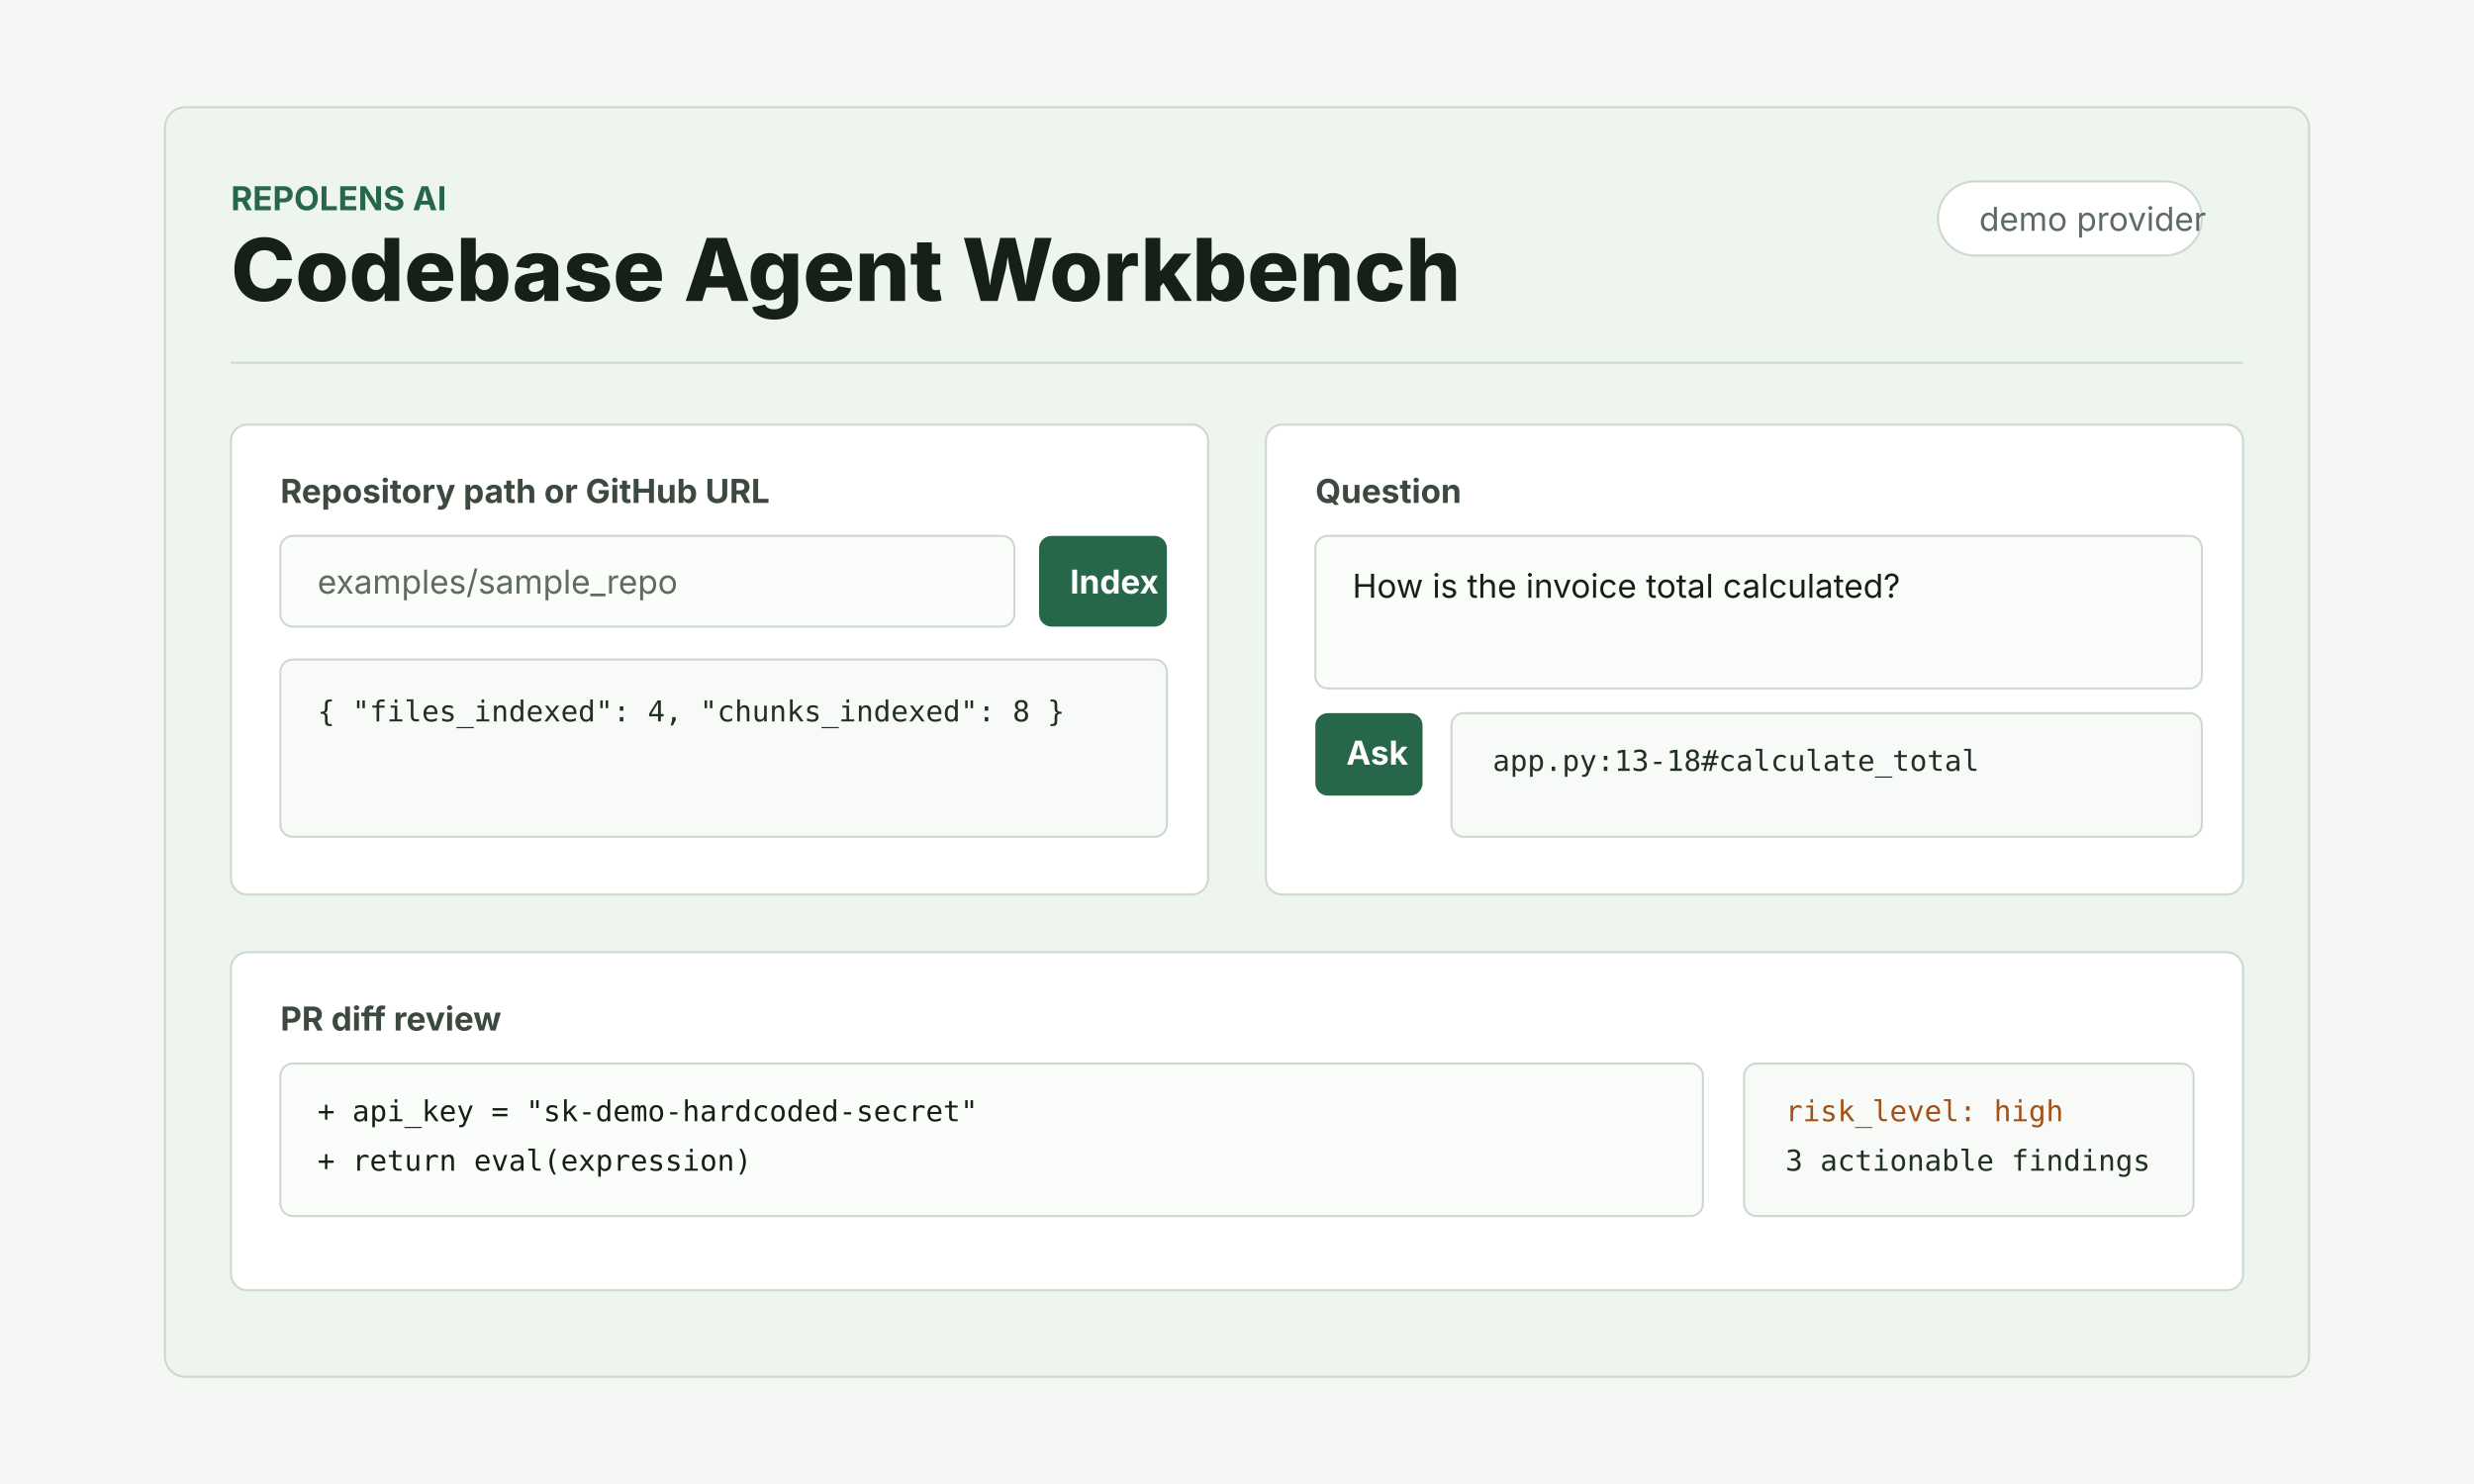
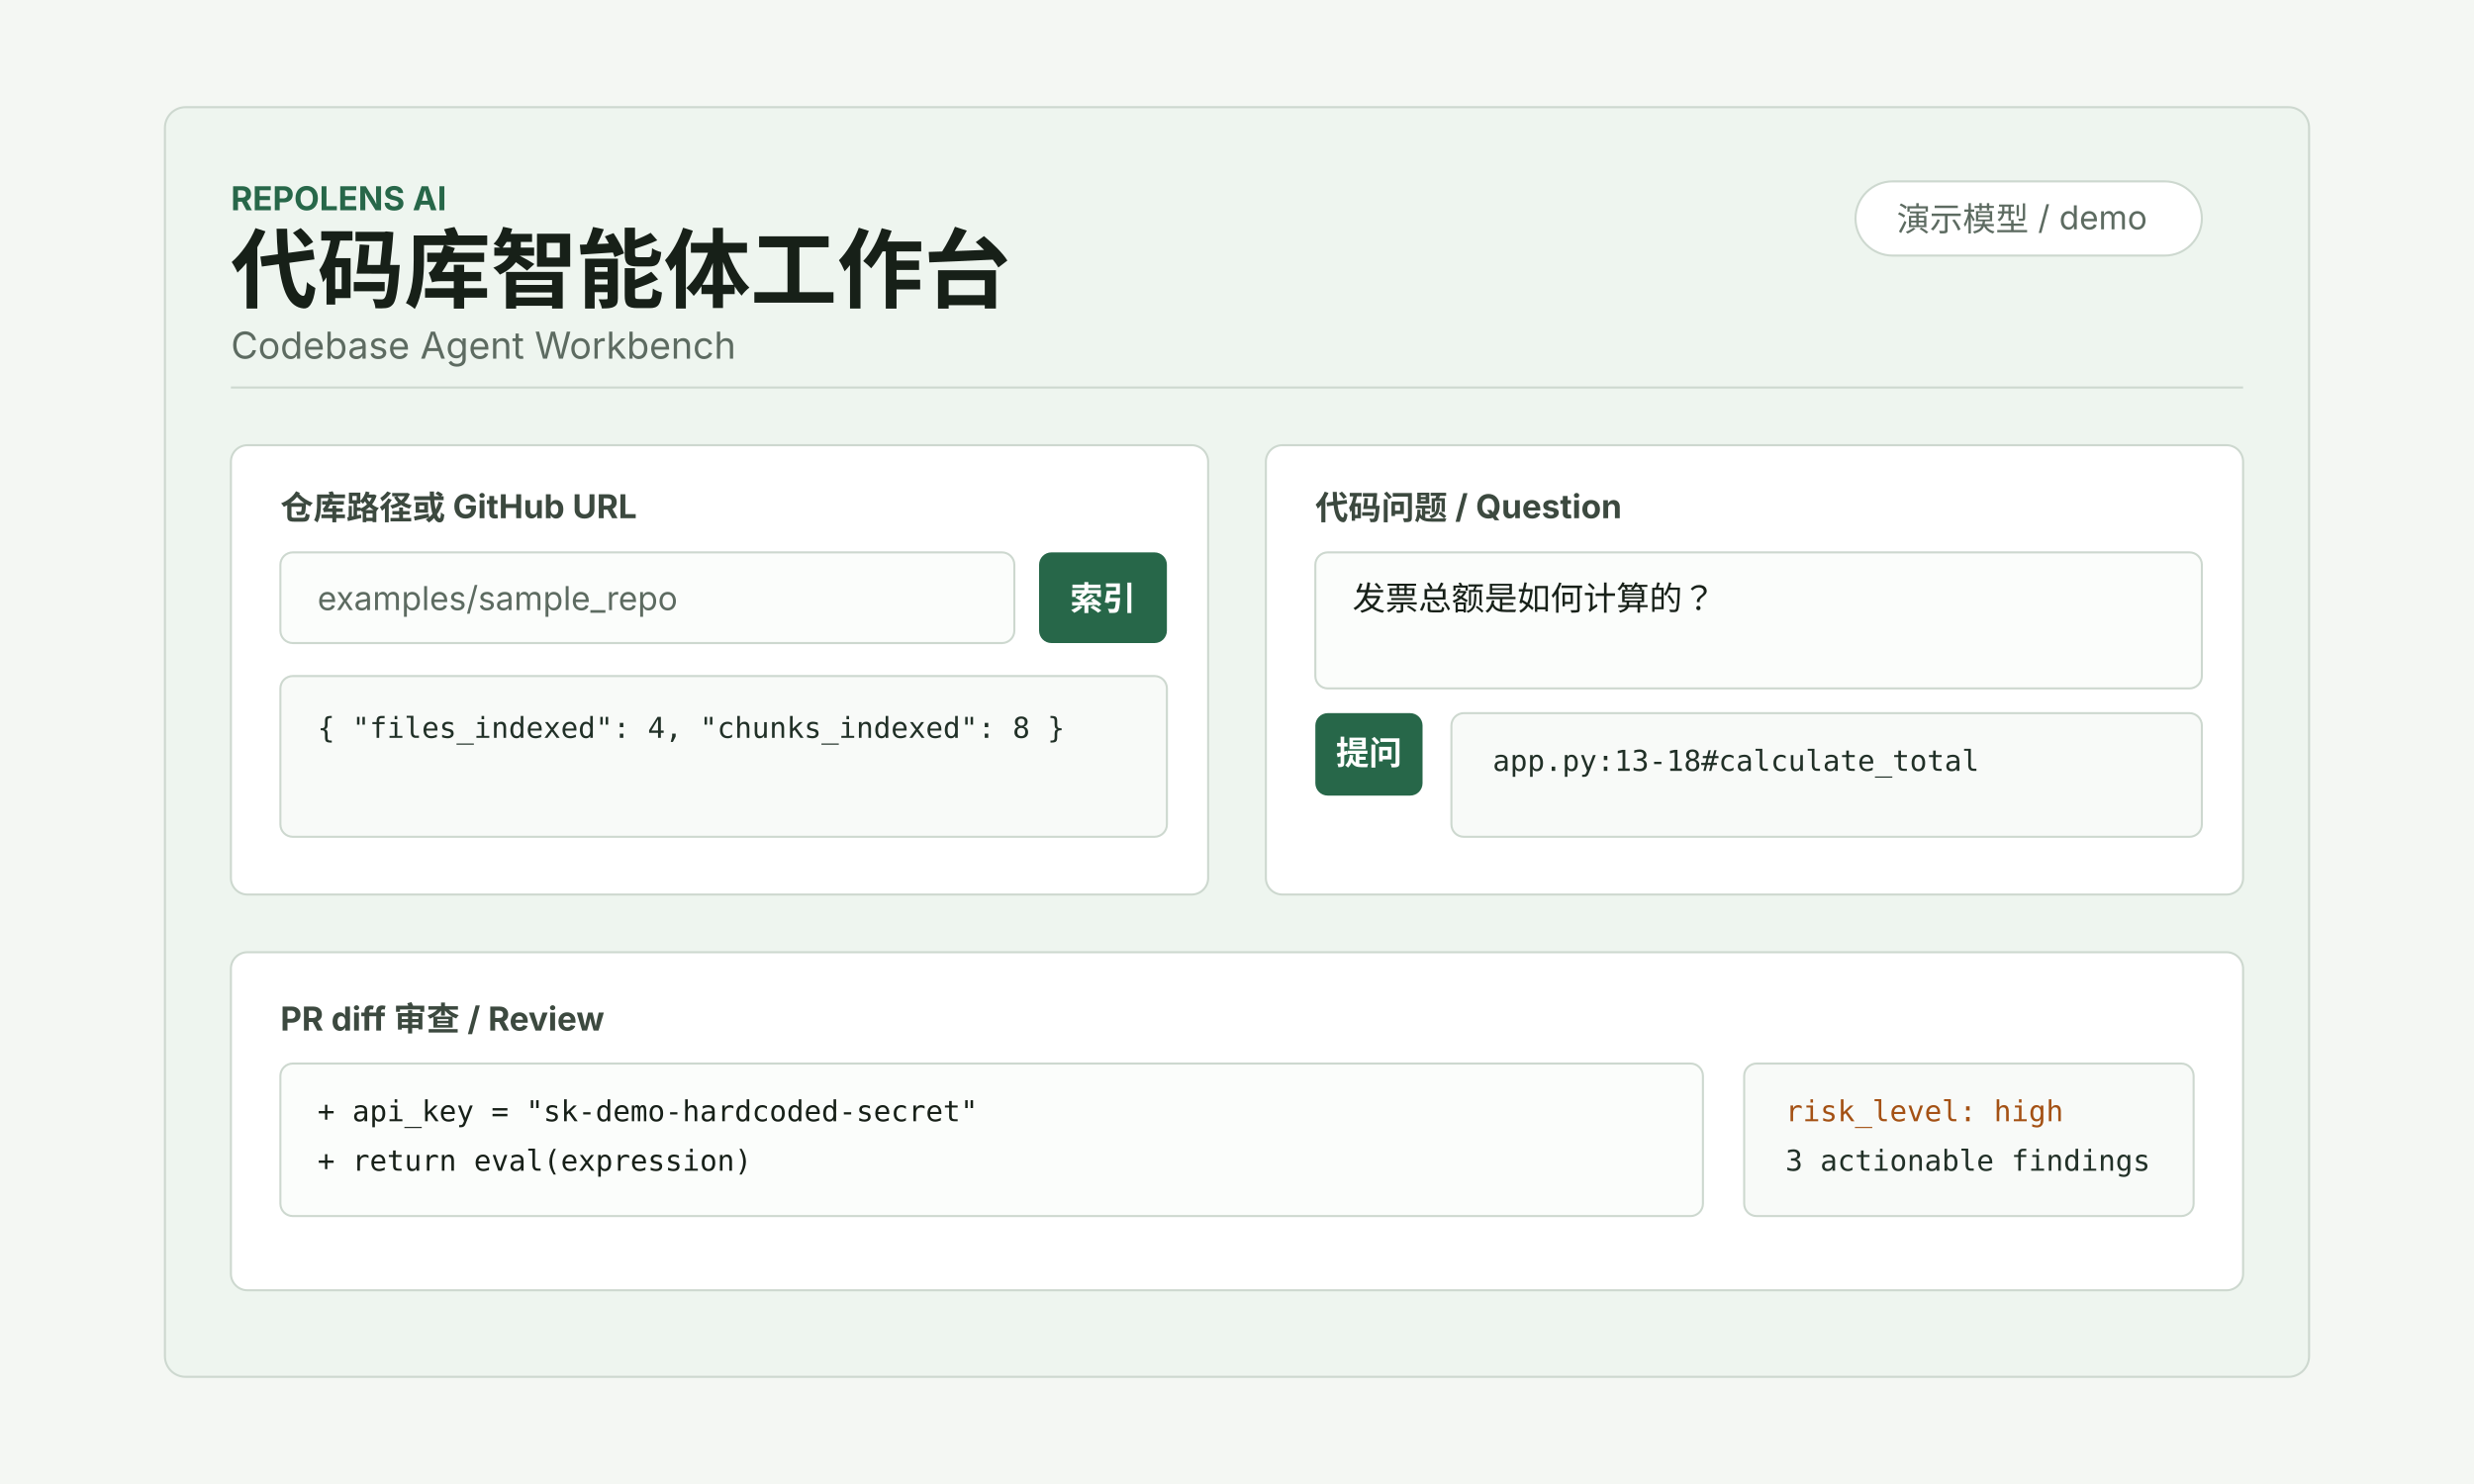
- <svg xmlns="http://www.w3.org/2000/svg" width="1200" height="720" viewBox="0 0 1200 720" role="img" aria-label="RepoLens AI workbench preview">
+ <svg xmlns="http://www.w3.org/2000/svg" width="1200" height="720" viewBox="0 0 1200 720" role="img" aria-label="RepoLens AI bilingual workbench preview">
  <rect width="1200" height="720" fill="#f4f7f3" />
  <rect x="80" y="52" width="1040" height="616" rx="10" fill="#eef5ef" stroke="#cdd8cf" />
  <text x="112" y="102" fill="#276749" font-family="Inter, Segoe UI, Arial, sans-serif" font-size="16" font-weight="700">REPOLENS AI</text>
-   <text x="112" y="146" fill="#172018" font-family="Inter, Segoe UI, Arial, sans-serif" font-size="42" font-weight="760">Codebase Agent Workbench</text>
-   <rect x="940" y="88" width="128" height="36" rx="18" fill="#ffffff" stroke="#cdd8cf" />
-   <text x="960" y="112" fill="#5d6b61" font-family="Inter, Segoe UI, Arial, sans-serif" font-size="16">demo provider</text>
-   <line x1="112" y1="176" x2="1088" y2="176" stroke="#cdd8cf" />
-   <rect x="112" y="206" width="474" height="228" rx="8" fill="#ffffff" stroke="#cdd8cf" />
-   <text x="136" y="244" fill="#3c493f" font-family="Inter, Segoe UI, Arial, sans-serif" font-size="16" font-weight="700">Repository path or GitHub URL</text>
-   <rect x="136" y="260" width="356" height="44" rx="6" fill="#fbfdfb" stroke="#cdd8cf" />
-   <text x="154" y="288" fill="#5d6b61" font-family="Inter, Segoe UI, Arial, sans-serif" font-size="16">examples/sample_repo</text>
-   <rect x="504" y="260" width="62" height="44" rx="6" fill="#276749" />
-   <text x="519" y="288" fill="#ffffff" font-family="Inter, Segoe UI, Arial, sans-serif" font-size="16" font-weight="700">Index</text>
-   <rect x="136" y="320" width="430" height="86" rx="6" fill="#f8faf8" stroke="#cdd8cf" />
-   <text x="154" y="350" fill="#213027" font-family="Consolas, Menlo, monospace" font-size="14">{ "files_indexed": 4, "chunks_indexed": 8 }</text>
-   <rect x="614" y="206" width="474" height="228" rx="8" fill="#ffffff" stroke="#cdd8cf" />
-   <text x="638" y="244" fill="#3c493f" font-family="Inter, Segoe UI, Arial, sans-serif" font-size="16" font-weight="700">Question</text>
-   <rect x="638" y="260" width="430" height="74" rx="6" fill="#fbfdfb" stroke="#cdd8cf" />
-   <text x="656" y="290" fill="#172018" font-family="Inter, Segoe UI, Arial, sans-serif" font-size="16">How is the invoice total calculated?</text>
+   <text x="112" y="146" fill="#172018" font-family="Inter, Segoe UI, Arial, sans-serif" font-size="42" font-weight="760">代码库智能体工作台</text>
+   <text x="112" y="174" fill="#5d6b61" font-family="Inter, Segoe UI, Arial, sans-serif" font-size="18">Codebase Agent Workbench</text>
+   <rect x="900" y="88" width="168" height="36" rx="18" fill="#ffffff" stroke="#cdd8cf" />
+   <text x="920" y="112" fill="#5d6b61" font-family="Inter, Segoe UI, Arial, sans-serif" font-size="16">演示模型 / demo</text>
+   <line x1="112" y1="188" x2="1088" y2="188" stroke="#cdd8cf" />
+   <rect x="112" y="216" width="474" height="218" rx="8" fill="#ffffff" stroke="#cdd8cf" />
+   <text x="136" y="252" fill="#3c493f" font-family="Inter, Segoe UI, Arial, sans-serif" font-size="16" font-weight="700">仓库路径或 GitHub URL</text>
+   <rect x="136" y="268" width="356" height="44" rx="6" fill="#fbfdfb" stroke="#cdd8cf" />
+   <text x="154" y="296" fill="#5d6b61" font-family="Inter, Segoe UI, Arial, sans-serif" font-size="16">examples/sample_repo</text>
+   <rect x="504" y="268" width="62" height="44" rx="6" fill="#276749" />
+   <text x="519" y="296" fill="#ffffff" font-family="Inter, Segoe UI, Arial, sans-serif" font-size="16" font-weight="700">索引</text>
+   <rect x="136" y="328" width="430" height="78" rx="6" fill="#f8faf8" stroke="#cdd8cf" />
+   <text x="154" y="358" fill="#213027" font-family="Consolas, Menlo, monospace" font-size="14">{ "files_indexed": 4, "chunks_indexed": 8 }</text>
+   <rect x="614" y="216" width="474" height="218" rx="8" fill="#ffffff" stroke="#cdd8cf" />
+   <text x="638" y="252" fill="#3c493f" font-family="Inter, Segoe UI, Arial, sans-serif" font-size="16" font-weight="700">代码问题 / Question</text>
+   <rect x="638" y="268" width="430" height="66" rx="6" fill="#fbfdfb" stroke="#cdd8cf" />
+   <text x="656" y="296" fill="#172018" font-family="Inter, Segoe UI, Arial, sans-serif" font-size="16">发票总额是如何计算的？</text>
  <rect x="638" y="346" width="52" height="40" rx="6" fill="#276749" />
-   <text x="653" y="371" fill="#ffffff" font-family="Inter, Segoe UI, Arial, sans-serif" font-size="16" font-weight="700">Ask</text>
+   <text x="648" y="371" fill="#ffffff" font-family="Inter, Segoe UI, Arial, sans-serif" font-size="16" font-weight="700">提问</text>
  <rect x="704" y="346" width="364" height="60" rx="6" fill="#f8faf8" stroke="#cdd8cf" />
  <text x="724" y="374" fill="#213027" font-family="Consolas, Menlo, monospace" font-size="14">app.py:13-18#calculate_total</text>
  <rect x="112" y="462" width="976" height="164" rx="8" fill="#ffffff" stroke="#cdd8cf" />
-   <text x="136" y="500" fill="#3c493f" font-family="Inter, Segoe UI, Arial, sans-serif" font-size="16" font-weight="700">PR diff review</text>
+   <text x="136" y="500" fill="#3c493f" font-family="Inter, Segoe UI, Arial, sans-serif" font-size="16" font-weight="700">PR diff 审查 / Review</text>
  <rect x="136" y="516" width="690" height="74" rx="6" fill="#fbfdfb" stroke="#cdd8cf" />
  <text x="154" y="544" fill="#172018" font-family="Consolas, Menlo, monospace" font-size="14">+ api_key = "sk-demo-hardcoded-secret"</text>
  <text x="154" y="568" fill="#172018" font-family="Consolas, Menlo, monospace" font-size="14">+ return eval(expression)</text>
  <rect x="846" y="516" width="218" height="74" rx="6" fill="#f8faf8" stroke="#cdd8cf" />
  <text x="866" y="544" fill="#a45114" font-family="Consolas, Menlo, monospace" font-size="14">risk_level: high</text>
  <text x="866" y="568" fill="#213027" font-family="Consolas, Menlo, monospace" font-size="14">3 actionable findings</text>
</svg>
